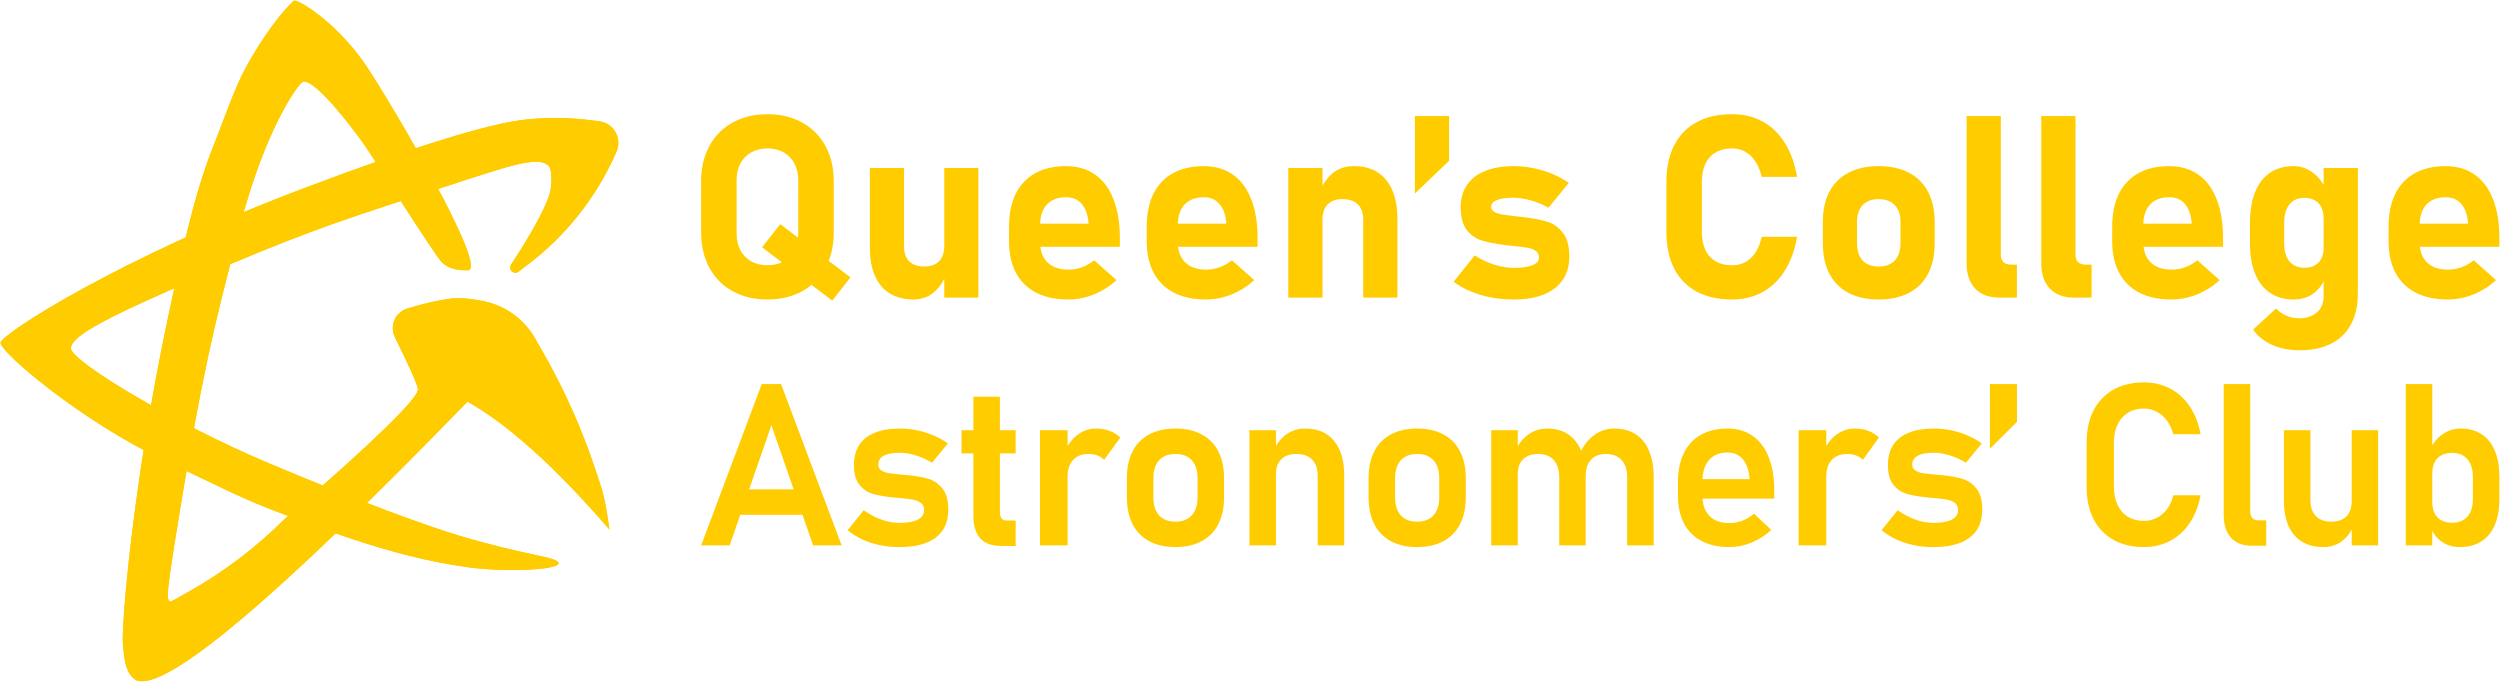
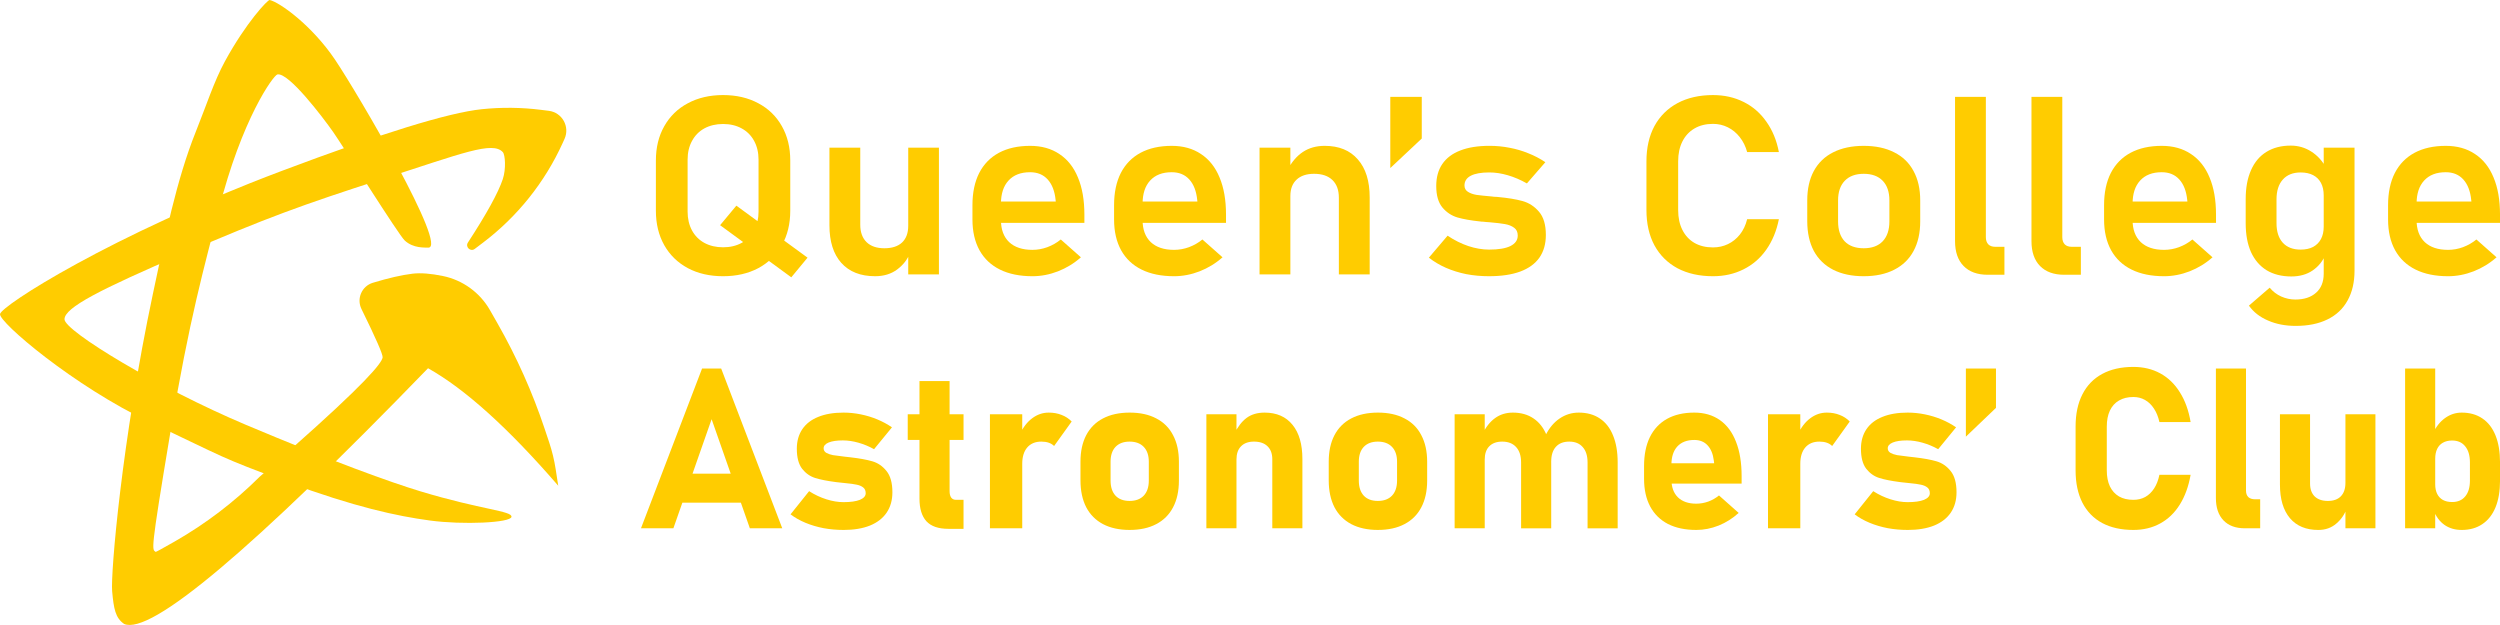
- <svg xmlns="http://www.w3.org/2000/svg" width="2200" height="600" version="1.1" viewBox="0 0 2200 600">
-   <g>
-     <g fill="#fc0">
-       <g transform="matrix(.99334 0 0 .99334 -28.978 -21.211)">
-         <g fill="#fc0">
-           <path d="m149.62 623.87c-8.49-5.84-10.04-14.71-11.57-31.63s9.21-144.44 39.43-287.04c11.33-53.47 22.87-110.09 41.26-155.84 10.42-25.93 17.79-49.04 28.25-68.22 20.32-37.24 41.46-59.69 43.32-59.27 9.68 2.21 40.89 24.51 63.23 57.69 22.33 33.18 110.11 182.68 89.79 181.24-2.96-0.21-14.11 0.87-22.49-6.84-6.06-5.59-59.61-91.09-69.1-104.6-10.46-14.88-43.03-57.6-53.92-55.69-3.88 0.68-34.56 42.99-56.76 130.86-13.88 54.98-28.03 102.69-47.19 217.18s-17.29 109.84-13.77 112.67c0.22 0.17 6.35-3.17 18.39-10.04 29.99-17.12 57.6-38.12 82.1-62.46-0.44 0.43 9.64-8.44 30.22-26.61 70.79-62.49 87.83-82.8 88.64-88.54 0.38-2.71-6.44-18.28-20.45-46.72-4.93-10.01 0.29-22.05 10.97-25.3 15.06-4.57 27.82-7.5 38.27-8.76 7.9-0.95 17.76-0.2 29.58 2.25 19.16 3.97 35.7 15.98 45.4 32.98 7.02 12.29 2.78 4.86 7.29 12.76 18.5 32.4 33.78 66.53 45.61 101.91 1.7 5.1-0.13-0.39 4.28 12.81 2.82 8.44 4.92 17.11 6.28 25.91 0.33 2.13 1.15 7.45 2.47 15.95-24.07-27.79-46.59-51.13-67.56-70.02-20.97-18.9-40.39-33.34-58.26-43.34-170.39 175.64-268.29 257.88-293.71 246.71" fill="#fc0" />
-         </g>
-         <path d="m515.62 194.61c3.23-9.67 2.32-23.44 0-25.96-9.94-10.8-38.77 0.96-116.39 25.96-77.61 25-111.78 37.35-192.16 71.9-80.37 34.55-115.13 52.12-115.06 63.43 0.06 11.31 91.05 66.32 175.31 101.8s139.77 55.44 168.68 64.16c59.41 17.93 88.55 18.8 87.98 24.59s-46.88 7.88-78.83 3.57c-31.95-4.32-72.18-12.85-138.34-37.26-66.16-24.4-58.46-22.75-132.03-57.51-73.56-34.77-146.2-96.51-145.09-104.41 1.1-7.9 106.6-75.83 272.32-138.14 96.57-36.31 160.94-56.14 193.11-59.5 19.18-2 38.52-1.79 57.66 0.63 6.66 0.84 0.09 0.01 7.31 0.92 12.9 1.63 20.52 15.29 15.14 27.13-5.62 12.35 0.74-1.63-1.78 3.92-17.27 37.97-43.75 71.02-77.02 96.16-5.78 4.37 3.77-2.84-7.96 6.02-4.09 3.09-9.39-1.85-6.59-6.15 18.13-27.77 29.38-48.19 33.74-61.26z" />
-         <path d="m149.62 623.87c-8.49-5.84-10.04-14.71-11.57-31.63s9.21-144.44 39.43-287.04c11.33-53.47 22.87-110.09 41.26-155.84 10.42-25.93 17.79-49.04 28.25-68.22 20.32-37.24 41.46-59.69 43.32-59.27 9.68 2.21 40.89 24.51 63.23 57.69 22.33 33.18 110.11 182.68 89.79 181.24-2.96-0.21-14.11 0.87-22.49-6.84-6.06-5.59-59.61-91.09-69.1-104.6-10.46-14.88-43.03-57.6-53.92-55.69-3.88 0.68-34.56 42.99-56.76 130.86-13.88 54.98-28.03 102.69-47.19 217.18s-17.29 109.84-13.77 112.67c0.22 0.17 6.35-3.17 18.39-10.04 29.99-17.12 57.6-38.12 82.1-62.46-0.44 0.43 9.64-8.44 30.22-26.61 70.79-62.49 87.83-82.8 88.64-88.54 0.38-2.71-6.44-18.28-20.45-46.72-4.93-10.01 0.29-22.05 10.97-25.3 15.06-4.57 27.82-7.5 38.27-8.76 7.9-0.95 17.76-0.2 29.58 2.25 19.16 3.97 35.7 15.98 45.4 32.98 7.02 12.29 2.78 4.86 7.29 12.76 18.5 32.4 33.78 66.53 45.61 101.91 1.7 5.1-0.13-0.39 4.28 12.81 2.82 8.44 4.92 17.11 6.28 25.91 0.33 2.13 1.15 7.45 2.47 15.95-24.07-27.79-46.59-51.13-67.56-70.02-20.97-18.9-40.39-33.34-58.26-43.34-170.39 175.64-268.29 257.88-293.71 246.71" />
-         <path d="m515.62 194.61c3.23-9.67 2.32-23.44 0-25.96-9.94-10.8-38.77 0.96-116.39 25.96-77.61 25-111.78 37.35-192.16 71.9-80.37 34.55-115.13 52.12-115.06 63.43 0.06 11.31 91.05 66.32 175.31 101.8s139.77 55.44 168.68 64.16c59.41 17.93 88.55 18.8 87.98 24.59s-46.88 7.88-78.83 3.57c-31.95-4.32-72.18-12.85-138.34-37.26-66.16-24.4-58.46-22.75-132.03-57.51-73.56-34.77-146.2-96.51-145.09-104.41 1.1-7.9 106.6-75.83 272.32-138.14 96.57-36.31 160.94-56.14 193.11-59.5 19.18-2 38.52-1.79 57.66 0.63 6.66 0.84 0.09 0.01 7.31 0.92 12.9 1.63 20.52 15.29 15.14 27.13-5.62 12.35 0.74-1.63-1.78 3.92-17.27 37.97-43.75 71.02-77.02 96.16-5.78 4.37 3.77-2.84-7.96 6.02-4.09 3.09-9.39-1.85-6.59-6.15 18.13-27.77 29.38-48.19 33.74-61.26z" />
-       </g>
-       <g transform="translate(16.512)" stroke-opacity="0">
-         <g aria-label="Queen’s College">
-           <path d="m654.11 217.61 16.04-20.325 61.743 46.802-16.04 20.435zm4.724 45.923q-17.358 0-30.652-7.251-13.184-7.361-20.435-20.654-7.251-13.403-7.251-30.981v-45.264q0-17.578 7.251-30.872 7.251-13.403 20.435-20.654 13.293-7.361 30.652-7.361t30.542 7.361q13.293 7.251 20.544 20.654 7.251 13.293 7.251 30.872v45.264q0 17.578-7.251 30.981-7.251 13.293-20.544 20.654-13.184 7.251-30.542 7.251zm0-30.103q8.13 0 14.282-3.406 6.152-3.516 9.448-9.888 3.406-6.372 3.406-14.722v-46.802q0-8.35-3.406-14.722-3.296-6.372-9.448-9.778-6.152-3.516-14.282-3.516-8.13 0-14.282 3.516-6.152 3.406-9.558 9.778-3.296 6.372-3.296 14.722v46.802q0 8.35 3.296 14.722 3.406 6.372 9.558 9.888 6.152 3.406 14.282 3.406z" />
-           <path d="m814.45 147.85h29.993v114.04h-29.993zm-35.376 69.324q0 8.24 4.614 12.854 4.724 4.504 13.184 4.504 8.46 0 12.964-4.614 4.614-4.724 4.614-13.403l1.538 24.939q-3.186 9.338-10.657 15.71-7.361 6.372-18.018 6.372-18.347 0-28.345-11.755-9.998-11.865-9.998-33.508v-70.422h30.103z" />
-           <path d="m923.6 263.54q-16.48 0-28.235-5.933-11.646-6.043-17.798-17.468-6.152-11.536-6.152-27.686v-12.854q0-16.919 5.823-28.894 5.933-11.975 17.139-18.237 11.316-6.262 27.246-6.262 14.941 0 25.598 7.471 10.657 7.471 16.15 21.753 5.603 14.172 5.603 34.277v7.471h-78.003v-20.325h50.537l-0.33-2.637q-1.208-9.888-6.262-15.271-4.944-5.383-13.293-5.383-10.876 0-16.919 6.482-5.933 6.482-5.933 18.347v14.502q0 11.646 6.482 18.018 6.592 6.372 18.347 6.372 6.043 0 11.975-2.087 5.933-2.197 10.767-6.152l19.666 17.468q-8.899 8.13-19.995 12.634-11.096 4.394-22.412 4.394z" />
-           <path d="m1044.8 263.54q-16.48 0-28.235-5.933-11.646-6.043-17.798-17.468-6.152-11.536-6.152-27.686v-12.854q0-16.919 5.823-28.894 5.933-11.975 17.139-18.237 11.316-6.262 27.246-6.262 14.942 0 25.598 7.471 10.657 7.471 16.15 21.753 5.603 14.172 5.603 34.277v7.471h-78.003v-20.325h50.537l-0.33-2.637q-1.208-9.888-6.262-15.271-4.944-5.383-13.294-5.383-10.876 0-16.919 6.482-5.933 6.482-5.933 18.347v14.502q0 11.646 6.482 18.018 6.592 6.372 18.347 6.372 6.043 0 11.975-2.087 5.933-2.197 10.767-6.152l19.666 17.468q-8.899 8.13-19.995 12.634-11.096 4.394-22.412 4.394z" />
-           <path d="m1117.2 147.85h30.103v114.04h-30.103zm65.918 44.934q0-8.35-4.834-12.964-4.724-4.614-13.513-4.614-8.35 0-12.964 4.724-4.504 4.614-4.504 13.074l-2.307-25.269q5.163-10.767 12.305-16.15 7.251-5.383 18.128-5.383 18.018 0 27.905 12.195 9.888 12.085 9.888 34.277v69.214h-30.103z" />
-           <path d="m1228.6 102.15h30.102v39.331l-30.102 28.784z" />
-           <path d="m1315.6 263.54q-10.217 0-19.885-1.758-9.668-1.868-18.127-5.383-8.46-3.516-14.941-8.46l18.567-23.181q8.24 5.273 17.248 8.13 9.009 2.856 17.139 2.856 10.547 0 16.37-2.307 5.823-2.417 5.823-6.592 0-3.845-2.527-5.823-2.527-1.978-6.482-2.747-3.955-0.879-11.096-1.538-1.978-0.22-4.065-0.439-1.978-0.22-4.065-0.439-0.439-0.11-0.989-0.11-0.439-0.11-0.879-0.11-12.744-1.648-20.434-4.065-7.691-2.417-13.074-9.229-5.273-6.921-5.273-19.995 0-11.426 5.493-19.556 5.493-8.13 15.93-12.305 10.437-4.285 25.269-4.285 8.679 0 17.248 1.758 8.679 1.758 16.589 5.054 7.91 3.296 14.612 7.91l-17.908 21.863q-7.471-4.175-15.601-6.482-8.13-2.307-15.601-2.307-9.119 0-14.172 2.087-5.054 2.087-5.054 5.823 0 2.856 2.637 4.504 2.747 1.538 6.702 2.307 4.065 0.659 11.755 1.538 0.989 0.11 1.978 0.22 0.989 0.11 1.978 0.22 0.439 0.11 0.989 0.11t0.989 0.11q13.294 1.538 21.643 3.955t14.172 9.668q5.933 7.251 5.933 21.313 0 11.865-5.713 20.325-5.713 8.46-16.699 12.964-10.986 4.394-26.477 4.394z" />
-           <path d="m1507.7 263.54q-18.237 0-31.201-6.921-12.964-7.031-19.775-20.325-6.812-13.403-6.812-32.3v-43.835q0-18.896 6.812-32.19 6.811-13.403 19.775-20.435 12.964-7.031 31.201-7.031 15.051 0 26.916 6.482 11.865 6.482 19.556 18.896 7.8 12.305 10.767 29.773h-31.201q-1.758-7.91-5.493-13.513-3.626-5.603-8.899-8.569-5.163-2.966-11.646-2.966-8.459 0-14.392 3.516-5.933 3.406-9.119 10.107-3.076 6.592-3.076 15.93v43.835q0 9.338 3.076 15.93 3.186 6.592 9.119 10.107 5.933 3.406 14.392 3.406 6.592 0 11.865-2.856 5.273-2.966 8.899-8.569t5.273-13.623h31.201q-3.076 17.468-10.876 29.883-7.69 12.305-19.556 18.787-11.755 6.482-26.807 6.482z" />
-           <path d="m1636.8 263.54q-15.6 0-26.697-5.823-10.986-5.823-16.809-16.919-5.713-11.206-5.713-26.916v-18.567q0-15.491 5.713-26.477 5.823-11.096 16.809-16.809 11.096-5.823 26.697-5.823 15.601 0 26.587 5.823 11.096 5.713 16.809 16.809 5.823 10.986 5.823 26.477v18.896q0 15.601-5.823 26.697-5.713 10.986-16.809 16.809-10.986 5.823-26.587 5.823zm-0.11-29.004q9.119 0 14.172-5.273 5.054-5.383 5.054-15.051v-18.896q0-9.558-5.054-14.832t-14.172-5.273q-9.009 0-14.062 5.273-4.944 5.273-4.944 14.832v18.896q0 9.668 4.944 15.051 4.944 5.273 14.062 5.273z" />
-           <path d="m1744.2 224.21q0 4.175 2.307 6.482 2.417 2.197 6.811 2.197h5.054v29.004h-15.381q-13.733 0-21.314-7.91-7.581-7.91-7.581-22.302v-129.53h30.103z" />
-           <path d="m1809.9 224.21q0 4.175 2.307 6.482 2.417 2.197 6.811 2.197h5.054v29.004h-15.381q-13.733 0-21.314-7.91-7.581-7.91-7.581-22.302v-129.53h30.103z" />
-           <path d="m1894.4 263.54q-16.48 0-28.235-5.933-11.646-6.043-17.798-17.468-6.152-11.536-6.152-27.686v-12.854q0-16.919 5.823-28.894 5.933-11.975 17.139-18.237 11.316-6.262 27.246-6.262 14.941 0 25.598 7.471 10.657 7.471 16.15 21.753 5.603 14.172 5.603 34.277v7.471h-78.003v-20.325h50.537l-0.33-2.637q-1.208-9.888-6.262-15.271-4.944-5.383-13.293-5.383-10.876 0-16.919 6.482-5.933 6.482-5.933 18.347v14.502q0 11.646 6.482 18.018 6.592 6.372 18.347 6.372 6.043 0 11.975-2.087 5.933-2.197 10.767-6.152l19.666 17.468q-8.899 8.13-19.995 12.634-11.096 4.394-22.412 4.394z" />
-           <path d="m2007.2 308.25q-13.623 0-24.39-4.834-10.657-4.724-16.589-13.403l20.215-18.567q3.845 4.175 9.229 6.372 5.383 2.307 11.206 2.307 9.448 0 15.381-5.164 6.042-5.164 6.042-14.282v-112.83h30.103v110.63q0 15.71-6.043 26.916-5.933 11.206-17.468 17.029-11.426 5.823-27.686 5.823zm-5.383-44.714q-12.085 0-20.764-5.823-8.569-5.823-13.074-16.809-4.504-11.096-4.504-26.697v-18.237q0-15.71 4.504-26.916 4.504-11.206 13.074-17.029 8.679-5.823 20.764-5.823 9.119 0 16.589 5.493 7.581 5.383 12.195 15.381l-2.307 25.269q0-5.823-1.978-9.888t-5.823-6.152q-3.735-2.197-9.119-2.197-8.46 0-13.184 5.823-4.614 5.713-4.614 16.15v18.127q0 10.217 4.614 15.82 4.724 5.603 13.184 5.603 5.383 0 9.119-2.087 3.845-2.087 5.823-6.043t1.978-9.558l1.538 26.038q-3.516 9.338-10.767 14.502-7.251 5.054-17.248 5.054z" />
-           <path d="m2137.6 263.54q-16.48 0-28.235-5.933-11.646-6.043-17.798-17.468-6.152-11.536-6.152-27.686v-12.854q0-16.919 5.823-28.894 5.933-11.975 17.139-18.237 11.316-6.262 27.246-6.262 14.941 0 25.598 7.471 10.657 7.471 16.15 21.753 5.603 14.172 5.603 34.277v7.471h-78.003v-20.325h50.537l-0.33-2.637q-1.208-9.888-6.262-15.271-4.944-5.383-13.293-5.383-10.876 0-16.919 6.482-5.933 6.482-5.933 18.347v14.502q0 11.646 6.482 18.018 6.592 6.372 18.347 6.372 6.043 0 11.975-2.087 5.933-2.197 10.767-6.152l19.666 17.468q-8.899 8.13-19.995 12.634-11.096 4.394-22.412 4.394z" />
-         </g>
-         <g aria-label="Astronomers’ Club">
-           <path d="m653.82 337.96h16.992l53.32 141.99h-25.098l-36.719-105.76-36.719 105.76h-25.098zm-28.223 92.676h74.707v22.363h-74.707z" />
-           <path d="m775.02 481.42q-9.082 0-17.285-1.66-8.203-1.758-15.43-5.078-7.129-3.32-12.891-8.105l14.16-17.578q7.715 5.469 15.723 8.301 8.105 2.832 15.723 2.832 10.645 0 16.113-2.832 5.566-2.93 5.566-8.398 0-4.199-2.734-6.25-2.734-2.148-6.934-2.93-4.102-0.781-11.621-1.465-1.27-0.098-2.637-0.195-1.367-0.098-2.637-0.293-0.391 0-0.781 0-0.391-0.098-0.781-0.098-10.645-1.172-17.48-3.223-6.836-2.148-11.523-8.105-4.59-5.957-4.59-17.09 0-10.449 4.59-17.578 4.688-7.227 13.672-10.84 8.984-3.711 22.07-3.711 7.812 0 15.234 1.562 7.422 1.465 14.16 4.394 6.836 2.832 12.891 7.129l-13.965 16.992q-7.129-4.297-14.453-6.543-7.227-2.246-14.062-2.246-9.18 0-13.965 2.637-4.785 2.637-4.785 7.812 0 3.32 2.637 5.078 2.637 1.758 6.543 2.441 4.004 0.586 11.523 1.27 0.781 0.098 1.465 0.195 0.781 0 1.562 0.098 0.293 0 0.684 0 0.391 0 0.781 0.098 11.23 1.074 18.652 3.223 7.422 2.148 12.598 8.594 5.176 6.348 5.176 18.555 0 10.742-4.883 18.164-4.883 7.324-14.551 11.133-9.57 3.711-23.535 3.711z" />
-           <path d="m864.77 480.45q-12.793 0-18.75-6.738-5.957-6.836-5.957-20.117v-104.49h23.34v101.27q0 3.711 1.465 5.762 1.465 1.953 4.297 1.953h8.105v22.363zm-35.156-101.86h47.656v20.41h-47.656z" />
-           <path d="m898.66 378.59h24.316v101.37h-24.316zm56.445 26.074q-2.344-2.539-5.762-3.809-3.418-1.367-7.91-1.367-8.789 0-13.672 5.273-4.785 5.176-4.785 14.453l-2.051-22.949q4.394-9.082 11.426-14.062 7.129-5.078 15.625-5.078 6.641 0 12.012 2.051 5.371 1.953 9.375 5.859z" />
-           <path d="m1017.9 481.42q-13.476 0-23.144-5.176-9.57-5.176-14.648-15.039-4.981-9.961-4.981-23.926v-16.504q0-13.77 4.981-23.535 5.078-9.863 14.648-14.941 9.668-5.176 23.144-5.176 13.477 0 23.047 5.176 9.668 5.078 14.648 14.941 5.078 9.766 5.078 23.535v16.797q0 13.867-5.078 23.73-4.981 9.766-14.648 14.941-9.57 5.176-23.047 5.176zm0-22.363q9.277 0 14.356-5.566 5.078-5.664 5.078-15.918v-16.797q0-10.156-5.078-15.723-5.078-5.566-14.356-5.566-9.277 0-14.355 5.566-5.078 5.566-5.078 15.723v16.797q0 10.254 4.981 15.918 5.078 5.566 14.453 5.566z" />
-           <path d="m1083 378.59h23.34v101.37h-23.34zm60.059 39.941q0-9.082-4.883-14.062-4.883-4.981-13.867-4.981-8.594 0-13.281 4.688-4.688 4.59-4.688 13.086l-2.051-20.996q4.59-9.375 11.524-14.258 7.031-4.883 16.504-4.883 16.211 0 25.098 10.84 8.984 10.742 8.984 30.469v61.523h-23.34z" />
-           <path d="m1230.6 481.42q-13.477 0-23.145-5.176-9.57-5.176-14.648-15.039-4.981-9.961-4.981-23.926v-16.504q0-13.77 4.981-23.535 5.078-9.863 14.648-14.941 9.668-5.176 23.145-5.176 13.476 0 23.047 5.176 9.668 5.078 14.648 14.941 5.078 9.766 5.078 23.535v16.797q0 13.867-5.078 23.73-4.981 9.766-14.648 14.941-9.57 5.176-23.047 5.176zm0-22.363q9.277 0 14.355-5.566 5.078-5.664 5.078-15.918v-16.797q0-10.156-5.078-15.723-5.078-5.566-14.355-5.566-9.277 0-14.356 5.566-5.078 5.566-5.078 15.723v16.797q0 10.254 4.98 15.918 5.078 5.566 14.453 5.566z" />
-           <path d="m1415.4 420q0-9.863-4.883-15.137-4.883-5.371-13.867-5.371-8.496 0-13.184 5.176-4.59 5.078-4.59 14.551l-4.492-21.484q4.785-9.863 12.5-15.234 7.812-5.371 17.285-5.371 10.938 0 18.652 4.981 7.812 4.981 11.816 14.648 4.101 9.57 4.101 23.145v60.059h-23.34zm-119.63-41.406h23.34v101.37h-23.34zm59.863 41.406q0-9.863-4.883-15.137-4.785-5.371-13.672-5.371-8.594 0-13.281 4.688-4.688 4.59-4.688 13.086l-2.051-20.996q4.59-9.277 11.719-14.16 7.129-4.981 16.309-4.981 10.644 0 18.262 4.981t11.524 14.648q4.004 9.57 4.004 23.145v60.059h-23.242z" />
-           <path d="m1505.5 481.42q-14.355 0-24.512-5.273-10.156-5.273-15.527-15.43-5.371-10.254-5.371-24.707v-11.426q0-15.039 5.078-25.684 5.176-10.645 14.941-16.211 9.863-5.566 23.633-5.566 12.988 0 22.168 6.543 9.277 6.445 14.062 18.75 4.883 12.305 4.883 29.688v6.641h-68.848v-17.09h47.168l-0.098-1.074q-0.977-10.645-5.957-16.504-4.981-5.859-13.379-5.859-10.547 0-16.309 6.641-5.762 6.543-5.762 18.652v12.891q0 11.523 6.25 17.773 6.25 6.152 17.578 6.152 5.762 0 11.328-2.148 5.664-2.246 10.156-6.152l15.234 14.258q-7.715 7.227-17.383 11.23-9.57 3.906-19.336 3.906z" />
-           <path d="m1566.3 378.59h24.316v101.37h-24.316zm56.445 26.074q-2.344-2.539-5.762-3.809-3.418-1.367-7.91-1.367-8.789 0-13.672 5.273-4.785 5.176-4.785 14.453l-2.051-22.949q4.395-9.082 11.426-14.062 7.129-5.078 15.625-5.078 6.641 0 12.012 2.051 5.371 1.953 9.375 5.859z" />
-           <path d="m1684.9 481.42q-9.082 0-17.285-1.66-8.203-1.758-15.43-5.078-7.129-3.32-12.891-8.105l14.16-17.578q7.715 5.469 15.723 8.301 8.105 2.832 15.723 2.832 10.644 0 16.113-2.832 5.566-2.93 5.566-8.398 0-4.199-2.734-6.25-2.734-2.148-6.934-2.93-4.102-0.781-11.621-1.465-1.27-0.098-2.637-0.195-1.367-0.098-2.637-0.293-0.391 0-0.781 0-0.391-0.098-0.781-0.098-10.645-1.172-17.48-3.223-6.836-2.148-11.524-8.105-4.59-5.957-4.59-17.09 0-10.449 4.59-17.578 4.688-7.227 13.672-10.84 8.984-3.711 22.07-3.711 7.812 0 15.234 1.562 7.422 1.465 14.16 4.394 6.836 2.832 12.891 7.129l-13.965 16.992q-7.129-4.297-14.453-6.543-7.226-2.246-14.062-2.246-9.18 0-13.965 2.637-4.785 2.637-4.785 7.812 0 3.32 2.637 5.078 2.637 1.758 6.543 2.441 4.004 0.586 11.523 1.27 0.781 0.098 1.465 0.195 0.781 0 1.562 0.098 0.293 0 0.684 0t0.781 0.098q11.23 1.074 18.652 3.223 7.422 2.148 12.598 8.594 5.176 6.348 5.176 18.555 0 10.742-4.883 18.164-4.883 7.324-14.551 11.133-9.57 3.711-23.535 3.711z" />
-           <path d="m1734.6 337.96h23.828v33.301l-23.828 23.633z" />
-           <path d="m1870.1 481.42q-15.43 0-26.855-6.348-11.328-6.445-17.48-18.359-6.055-11.914-6.055-28.223v-38.965q0-16.309 6.055-28.223 6.152-11.914 17.48-18.359 11.426-6.445 26.855-6.445 12.793 0 23.145 5.469 10.449 5.469 17.285 15.82 6.934 10.254 9.473 24.316h-24.024q-1.758-6.836-5.566-11.914-3.809-5.176-9.082-7.91-5.176-2.734-11.23-2.734-8.105 0-14.062 3.711-5.859 3.613-9.082 10.352-3.223 6.738-3.223 15.918v38.965q0 9.18 3.223 15.918 3.223 6.738 9.082 10.352 5.957 3.613 14.062 3.613 6.152 0 11.328-2.637 5.273-2.637 9.082-7.715 3.809-5.078 5.469-12.207h24.024q-2.637 14.062-9.57 24.414-6.836 10.254-17.285 15.723-10.352 5.469-23.047 5.469z" />
-           <path d="m1963.7 450.17q0 3.711 1.855 5.762 1.855 1.953 5.273 1.953h6.934v22.363h-12.695q-11.719 0-18.262-7.031-6.445-7.031-6.445-19.824v-115.43h23.34z" />
-           <path d="m2053 378.59h23.242v101.37h-23.242zm-36.328 61.621q0 8.984 4.785 13.965 4.785 4.883 13.477 4.883t13.379-4.59q4.688-4.688 4.688-13.379l1.367 21.68q-2.93 7.91-9.766 13.281-6.836 5.371-16.699 5.371-16.504 0-25.586-10.645-8.984-10.645-8.984-30.078v-62.109h23.34z" />
-           <path d="m2148.4 481.42q-9.18 0-15.918-4.492-6.738-4.59-9.961-12.891l1.367-22.168q0 5.762 2.051 9.863 2.051 4.004 5.957 6.152 3.906 2.148 9.473 2.148 8.691 0 13.477-5.469 4.785-5.469 4.785-15.527v-19.043q0-10.254-4.785-15.82-4.785-5.664-13.477-5.664-5.566 0-9.473 2.148-3.906 2.051-5.957 6.152-2.051 4.102-2.051 9.863l-2.051-20.996q4.297-8.887 11.328-13.672 7.129-4.883 15.723-4.883 10.742 0 18.359 4.981 7.715 4.981 11.719 14.648 4.004 9.57 4.004 23.145v19.141q0 13.379-4.102 22.949-4.004 9.473-11.816 14.453-7.812 4.981-18.652 4.981zm-47.852-143.46h23.34v141.99h-23.34z" />
-         </g>
-       </g>
+ <svg xmlns="http://www.w3.org/2000/svg" width="400" height="100" version="1.1" viewBox="0 0 400 100">
+   <g transform="scale(.15625)" fill="#fc0" stroke-width="6.4">
+     <g transform="matrix(1.0596 0 0 1.0613 -31.445 -23.206)">
+       <path d="m149.62 623.87c-8.49-5.84-10.04-14.71-11.57-31.63s9.21-144.44 39.43-287.04c11.33-53.47 22.87-110.09 41.26-155.84 10.42-25.93 17.79-49.04 28.25-68.22 20.32-37.24 41.46-59.69 43.32-59.27 9.68 2.21 40.89 24.51 63.23 57.69 22.33 33.18 110.11 182.68 89.79 181.24-2.96-0.21-14.11 0.87-22.49-6.84-6.06-5.59-59.61-91.09-69.1-104.6-10.46-14.88-43.03-57.6-53.92-55.69-3.88 0.68-34.56 42.99-56.76 130.86-13.88 54.98-28.03 102.69-47.19 217.18s-17.29 109.84-13.77 112.67c0.22 0.17 6.35-3.17 18.39-10.04 29.99-17.12 57.6-38.12 82.1-62.46-0.44 0.43 9.64-8.44 30.22-26.61 70.79-62.49 87.83-82.8 88.64-88.54 0.38-2.71-6.44-18.28-20.45-46.72-4.93-10.01 0.29-22.05 10.97-25.3 15.06-4.57 27.82-7.5 38.27-8.76 7.9-0.95 17.76-0.2 29.58 2.25 19.16 3.97 35.7 15.98 45.4 32.98 7.02 12.29 2.78 4.86 7.29 12.76 18.5 32.4 33.78 66.53 45.61 101.91 1.7 5.1-0.13-0.39 4.28 12.81 2.82 8.44 4.92 17.11 6.28 25.91 0.33 2.13 1.15 7.45 2.47 15.95-24.07-27.79-46.59-51.13-67.56-70.02-20.97-18.9-40.39-33.34-58.26-43.34-170.39 175.64-268.29 257.88-293.71 246.71" fill="#fc0" />
    </g>
+     <path d="m514.89 183.34c3.422-10.263 2.458-24.878 0-27.553-10.532-11.463-41.079 1.019-123.32 27.553-82.233 26.534-118.44 39.641-203.61 76.311-85.157 36.67-121.99 55.317-121.91 67.321 0.064 12.004 96.473 70.388 185.75 108.05 89.279 37.657 148.1 58.841 178.73 68.096 62.949 19.03 93.824 19.953 93.22 26.099-0.604 6.145-49.672 8.363-83.525 3.789-33.853-4.585-76.479-13.638-146.58-39.546-70.101-25.897-61.942-24.146-139.89-61.038-77.941-36.903-154.91-102.43-153.73-110.82 1.165-8.385 112.95-80.482 288.54-146.61 102.32-38.537 170.53-59.584 204.61-63.15 20.322-2.123 40.814-1.9 61.094 0.669 7.057 0.892 0.095 0.011 7.745 0.976 13.668 1.73 21.742 16.228 16.042 28.794-5.955 13.108 0.784-1.73-1.886 4.16-18.299 40.299-46.356 75.377-81.608 102.06-6.124 4.638 3.995-3.014-8.434 6.389-4.334 3.28-9.949-1.964-6.982-6.527 19.21-29.474 31.13-51.146 35.75-65.018z" />
  </g>
+   <text x="96.839" y="45.585" fill="#000000" font-family="Bahnschrift" font-size="45px" font-weight="600" letter-spacing="0px" style="line-height:1.25" xml:space="preserve">
+     <tspan x="96.839" y="45.585" fill="#ffcc00" font-family="Bahnschrift" font-size="45px" font-weight="600" />
+   </text>
+   <g fill="#fc0" aria-label="Queen's College Astronomers' Club">
+     <g transform="translate(-.00284)">
+       <path d="m115.22 36.031 2.6-3.125 11.39 8.32-2.6 3.144zm0.475 8.164q-3.198 0-5.633-1.289-2.435-1.309-3.776-3.672-1.341-2.383-1.341-5.508v-8.047q0-3.125 1.341-5.488 1.341-2.383 3.776-3.672 2.435-1.309 5.633-1.309t5.633 1.309q2.435 1.289 3.776 3.672 1.341 2.363 1.341 5.488v8.047q0 3.125-1.341 5.508-1.341 2.363-3.776 3.672-2.435 1.289-5.633 1.289zm0-4.629q1.692 0 2.971-0.703 1.3-0.703 2.001-1.992 0.702-1.309 0.702-3.008v-8.32q0-1.699-0.702-2.988-0.702-1.309-2.001-2.012-1.279-0.703-2.971-0.703t-2.992 0.703q-1.279 0.703-1.981 2.012-0.702 1.289-0.702 2.988v8.32q0 1.699 0.702 3.008 0.702 1.289 1.981 1.992 1.3 0.703 2.992 0.703z" />
+       <path d="m145.32 23.628h4.911v20.273h-4.911zm-7.676 12.324q0 1.797 1.011 2.793 1.011 0.977 2.847 0.977 1.836 0 2.827-0.918 0.99-0.938 0.99-2.676l0.289 4.336q-0.619 1.582-2.063 2.656-1.444 1.074-3.528 1.074-3.487 0-5.406-2.129-1.898-2.129-1.898-6.016v-12.422h4.931z" />
+       <path d="m165.19 44.195q-3.033 0-5.179-1.055-2.146-1.055-3.281-3.086-1.135-2.051-1.135-4.941v-2.285q0-3.008 1.073-5.137 1.094-2.129 3.157-3.242 2.084-1.113 4.993-1.113 2.744 0 4.684 1.309 1.96 1.289 2.971 3.75 1.032 2.461 1.032 5.938v1.328h-14.547v-3.418h9.966l-0.021-0.215q-0.206-2.129-1.259-3.301-1.052-1.172-2.827-1.172-2.228 0-3.446 1.328-1.217 1.309-1.217 3.731v2.578q0 2.305 1.321 3.555 1.321 1.23 3.714 1.23 1.217 0 2.393-0.43 1.197-0.449 2.146-1.23l3.219 2.852q-1.63 1.445-3.673 2.246-2.022 0.781-4.085 0.781z" />
+       <path d="m187.85 44.195q-3.033 0-5.179-1.055-2.146-1.055-3.281-3.086-1.135-2.051-1.135-4.941v-2.285q0-3.008 1.073-5.137 1.094-2.129 3.157-3.242 2.084-1.113 4.993-1.113 2.744 0 4.684 1.309 1.96 1.289 2.971 3.75 1.032 2.461 1.032 5.938v1.328h-14.547v-3.418h9.966l-0.021-0.215q-0.206-2.129-1.259-3.301-1.052-1.172-2.827-1.172-2.228 0-3.446 1.328-1.217 1.309-1.217 3.731v2.578q0 2.305 1.321 3.555 1.321 1.23 3.714 1.23 1.217 0 2.393-0.43 1.197-0.449 2.146-1.23l3.219 2.852q-1.63 1.445-3.673 2.246-2.022 0.781-4.085 0.781z" />
+       <path d="m201.53 23.628h4.931v20.273h-4.931zm12.69 7.988q0-1.816-1.032-2.812-1.032-0.996-2.93-0.996-1.816 0-2.806 0.938-0.99 0.918-0.99 2.617l-0.433-4.199q0.97-1.875 2.435-2.852 1.486-0.977 3.487-0.977 3.425 0 5.303 2.168 1.898 2.148 1.898 6.094v12.305h-4.931z" />
+       <path d="m222.45 15.503h5.035v6.66l-5.035 4.727z" />
+       <path d="m238.26 44.195q-1.919 0-3.652-0.332-1.733-0.352-3.26-1.016-1.506-0.664-2.724-1.621l2.992-3.516q1.63 1.094 3.322 1.66 1.713 0.566 3.322 0.566 2.249 0 3.405-0.566 1.176-0.586 1.176-1.68 0-0.84-0.578-1.25-0.578-0.43-1.465-0.586-0.867-0.156-2.455-0.293-0.268-0.02-0.557-0.039-0.289-0.02-0.557-0.059-0.083 0-0.165 0-0.083-0.02-0.165-0.02-2.249-0.234-3.693-0.645-1.444-0.43-2.435-1.621-0.97-1.191-0.97-3.418 0-2.09 0.97-3.516 0.99-1.445 2.889-2.168 1.898-0.742 4.663-0.742 1.651 0 3.219 0.312 1.568 0.293 2.992 0.879 1.444 0.566 2.724 1.426l-2.951 3.398q-1.506-0.859-3.054-1.309-1.527-0.449-2.971-0.449-1.94 0-2.951 0.527-1.011 0.527-1.011 1.562 0 0.664 0.557 1.016 0.557 0.352 1.382 0.488 0.846 0.117 2.435 0.254 0.165 0.02 0.31 0.039 0.165 0 0.33 0.02 0.062 0 0.144 0 0.083 0 0.165 0.02 2.373 0.215 3.941 0.645 1.568 0.43 2.662 1.719 1.094 1.27 1.094 3.711 0 2.148-1.032 3.633-1.032 1.465-3.074 2.227-2.022 0.742-4.973 0.742z" />
+       <path d="m274.08 44.195q-3.26 0-5.674-1.27-2.393-1.289-3.693-3.672-1.279-2.383-1.279-5.644v-7.793q0-3.262 1.279-5.644 1.3-2.383 3.693-3.672 2.414-1.289 5.674-1.289 2.703 0 4.89 1.094 2.208 1.094 3.652 3.164 1.465 2.051 2.001 4.863h-5.076q-0.371-1.367-1.176-2.383-0.805-1.035-1.919-1.582-1.094-0.547-2.373-0.547-1.713 0-2.971 0.742-1.238 0.723-1.919 2.07-0.681 1.348-0.681 3.184v7.793q0 1.836 0.681 3.184 0.681 1.348 1.919 2.07 1.259 0.723 2.971 0.723 1.3 0 2.393-0.527 1.114-0.527 1.919-1.543 0.805-1.016 1.155-2.441h5.076q-0.557 2.812-2.022 4.883-1.444 2.051-3.652 3.144-2.187 1.094-4.87 1.094z" />
+       <path d="m298.2 44.195q-2.847 0-4.89-1.035-2.022-1.035-3.095-3.008-1.052-1.992-1.052-4.785v-3.301q0-2.754 1.052-4.707 1.073-1.973 3.095-2.988 2.043-1.035 4.89-1.035 2.847 0 4.87 1.035 2.043 1.016 3.095 2.988 1.073 1.953 1.073 4.707v3.359q0 2.773-1.073 4.746-1.052 1.953-3.095 2.988-2.022 1.035-4.87 1.035zm0-4.473q1.96 0 3.033-1.113 1.073-1.133 1.073-3.184v-3.359q0-2.031-1.073-3.144-1.073-1.113-3.033-1.113-1.96 0-3.033 1.113-1.073 1.113-1.073 3.144v3.359q0 2.051 1.052 3.184 1.073 1.113 3.054 1.113z" />
+       <path d="m317.74 37.945q0 0.742 0.392 1.152 0.392 0.391 1.114 0.391h1.465v4.473h-2.682q-2.476 0-3.858-1.406-1.362-1.406-1.362-3.965v-23.086h4.931z" />
+       <path d="m329.97 37.945q0 0.742 0.392 1.152 0.392 0.391 1.114 0.391h1.465v4.473h-2.682q-2.476 0-3.858-1.406-1.362-1.406-1.362-3.965v-23.086h4.931z" />
+       <path d="m346.25 44.195q-3.033 0-5.179-1.055-2.146-1.055-3.281-3.086-1.135-2.051-1.135-4.941v-2.285q0-3.008 1.073-5.137 1.094-2.129 3.157-3.242 2.084-1.113 4.993-1.113 2.744 0 4.684 1.309 1.96 1.289 2.971 3.75 1.032 2.461 1.032 5.938v1.328h-14.547v-3.418h9.966l-0.021-0.215q-0.206-2.129-1.259-3.301-1.052-1.172-2.827-1.172-2.228 0-3.446 1.328-1.217 1.309-1.217 3.731v2.578q0 2.305 1.321 3.555 1.321 1.23 3.714 1.23 1.217 0 2.393-0.43 1.197-0.449 2.146-1.23l3.219 2.852q-1.63 1.445-3.673 2.246-2.022 0.781-4.085 0.781z" />
+       <path d="m367.32 52.144q-2.476 0-4.436-0.859-1.96-0.84-3.054-2.383l3.322-2.871q0.763 0.918 1.836 1.406 1.094 0.488 2.27 0.488 2.105 0 3.322-1.094 1.217-1.074 1.217-3.047v-20.156h4.931v19.668q0 2.793-1.114 4.785-1.094 1.992-3.219 3.027-2.105 1.035-5.076 1.035zm-0.702-7.91q-2.311 0-3.962-0.996-1.63-1.016-2.497-2.91-0.846-1.914-0.846-4.609v-3.867q0-2.695 0.846-4.609 0.846-1.934 2.455-2.93 1.63-1.016 3.9-1.016 1.816 0 3.301 0.957 1.506 0.957 2.414 2.695l-0.433 4.316q0-1.172-0.433-1.992-0.433-0.82-1.259-1.25-0.825-0.43-2.001-0.43-1.836 0-2.847 1.133-1.011 1.133-1.011 3.164v3.828q0 2.012 1.011 3.125 1.011 1.094 2.847 1.094 1.176 0 2.001-0.43 0.825-0.449 1.259-1.27 0.433-0.82 0.433-1.973l0.289 4.453q-0.64 1.582-2.063 2.559-1.403 0.957-3.405 0.957z" />
+       <path d="m391.69 44.195q-3.033 0-5.179-1.055-2.146-1.055-3.281-3.086-1.135-2.051-1.135-4.941v-2.285q0-3.008 1.073-5.137 1.094-2.129 3.157-3.242 2.084-1.113 4.993-1.113 2.744 0 4.684 1.309 1.96 1.289 2.971 3.75 1.032 2.461 1.032 5.938v1.328h-14.547v-3.418h9.966l-0.021-0.215q-0.206-2.129-1.259-3.301-1.052-1.172-2.827-1.172-2.228 0-3.446 1.328-1.217 1.309-1.217 3.731v2.578q0 2.305 1.321 3.555 1.321 1.23 3.714 1.23 1.217 0 2.393-0.43 1.197-0.449 2.146-1.23l3.219 2.852q-1.63 1.445-3.673 2.246-2.022 0.781-4.085 0.781z" />
+     </g>
+     <path d="m112.33 58.967h3.059l9.773 25.559h-5.186l-6.117-17.455-6.117 17.455h-5.186zm-5.08 16.822h13.447v4.641h-13.447z" />
+     <path d="m134.96 84.79q-1.635 0-3.182-0.281-1.547-0.299-2.9-0.861-1.353-0.562-2.391-1.353l2.971-3.709q1.318 0.844 2.76 1.301 1.441 0.457 2.742 0.457 1.688 0 2.619-0.369 0.932-0.387 0.932-1.055 0-0.615-0.404-0.932-0.404-0.316-1.037-0.439-0.633-0.141-1.775-0.246-0.316-0.035-0.65-0.07-0.316-0.035-0.65-0.07-0.07-0.018-0.158-0.018-0.07-0.018-0.141-0.018-2.039-0.264-3.269-0.65-1.23-0.387-2.092-1.477-0.844-1.107-0.844-3.199 0-1.828 0.879-3.129 0.879-1.301 2.549-1.969 1.67-0.686 4.043-0.686 1.389 0 2.76 0.281 1.389 0.281 2.654 0.809 1.266 0.527 2.338 1.266l-2.865 3.498q-1.195-0.668-2.496-1.037-1.301-0.369-2.496-0.369-1.459 0-2.268 0.334-0.809 0.334-0.809 0.932 0 0.457 0.422 0.721 0.439 0.246 1.072 0.369 0.65 0.105 1.881 0.246 0.158 0.018 0.316 0.035 0.158 0.018 0.316 0.035 0.07 0.018 0.158 0.018t0.158 0.018q2.127 0.246 3.463 0.633t2.268 1.547q0.949 1.16 0.949 3.41 0 1.898-0.914 3.252-0.914 1.353-2.672 2.074-1.758 0.703-4.236 0.703z" />
+     <path d="m151.74 84.614q-2.391 0-3.516-1.213-1.107-1.23-1.107-3.621v-18.809h4.816v17.613q0 0.668 0.264 1.037 0.264 0.352 0.773 0.352h1.195v4.641zm-6.504-18.334h8.93v4.113h-8.93z" />
+     <path d="m158.39 66.28h5.168v18.246h-5.168zm10.266 5.08q-0.352-0.352-0.861-0.527-0.51-0.176-1.178-0.176-1.459 0-2.268 0.949-0.791 0.932-0.791 2.602l-0.369-4.746q0.756-1.635 1.951-2.531 1.213-0.914 2.654-0.914 1.143 0 2.057 0.369 0.932 0.352 1.617 1.055z" />
+     <path d="m180.75 84.79q-2.496 0-4.271-0.932-1.758-0.932-2.689-2.707-0.914-1.793-0.914-4.307v-2.971q0-2.478 0.914-4.236 0.932-1.775 2.689-2.689 1.775-0.932 4.271-0.932t4.254 0.932q1.775 0.914 2.689 2.689 0.932 1.758 0.932 4.236v3.023q0 2.496-0.932 4.271-0.914 1.758-2.689 2.689-1.758 0.932-4.254 0.932zm-0.018-4.641q1.459 0 2.268-0.844 0.809-0.861 0.809-2.408v-3.023q0-1.529-0.809-2.373t-2.268-0.844q-1.441 0-2.25 0.844-0.791 0.844-0.791 2.373v3.023q0 1.547 0.791 2.408 0.791 0.844 2.25 0.844z" />
+     <path d="m193.02 66.28h4.816v18.246h-4.816zm10.547 7.189q0-1.336-0.773-2.074-0.756-0.738-2.162-0.738-1.336 0-2.074 0.756-0.721 0.738-0.721 2.092l-0.369-4.043q0.826-1.723 1.969-2.584 1.16-0.861 2.9-0.861 2.883 0 4.465 1.951 1.582 1.934 1.582 5.484v11.074h-4.816z" />
+     <path d="m220.47 84.79q-2.496 0-4.271-0.932-1.758-0.932-2.689-2.707-0.914-1.793-0.914-4.307v-2.971q0-2.478 0.914-4.236 0.932-1.775 2.689-2.689 1.775-0.932 4.271-0.932 2.496 0 4.254 0.932 1.775 0.914 2.689 2.689 0.932 1.758 0.932 4.236v3.023q0 2.496-0.932 4.271-0.914 1.758-2.689 2.689-1.758 0.932-4.254 0.932zm-0.018-4.641q1.459 0 2.268-0.844 0.809-0.861 0.809-2.408v-3.023q0-1.529-0.809-2.373-0.809-0.844-2.268-0.844-1.441 0-2.25 0.844-0.791 0.844-0.791 2.373v3.023q0 1.547 0.791 2.408 0.791 0.844 2.25 0.844z" />
+     <path d="m254.01 73.997q0-1.6-0.773-2.461-0.756-0.879-2.162-0.879-1.389 0-2.144 0.844-0.738 0.826-0.738 2.356l-0.896-4.219q0.861-1.74 2.232-2.672 1.389-0.949 3.076-0.949 1.969 0 3.357 0.932 1.406 0.932 2.127 2.725 0.738 1.793 0.738 4.307v10.547h-4.816zm-21.27-7.717h4.816v18.246h-4.816zm10.635 7.717q0-1.6-0.791-2.461-0.791-0.879-2.232-0.879-1.336 0-2.074 0.756-0.721 0.738-0.721 2.092l-0.369-4.043q0.809-1.688 2.022-2.566 1.213-0.879 2.848-0.879 1.934 0 3.305 0.932 1.389 0.932 2.109 2.725 0.721 1.793 0.721 4.307v10.547h-4.816z" />
+     <path d="m271.4 84.79q-2.637 0-4.518-0.949-1.863-0.967-2.848-2.795-0.984-1.846-0.984-4.43v-2.057q0-2.707 0.932-4.623 0.949-1.916 2.742-2.918 1.81-1.002 4.359-1.002 2.391 0 4.096 1.195 1.705 1.195 2.584 3.481 0.896 2.268 0.896 5.484v1.195h-12.48v-3.252h8.086l-0.053-0.422q-0.193-1.582-1.002-2.443-0.791-0.861-2.127-0.861-1.74 0-2.707 1.037-0.949 1.037-0.949 2.936v2.32q0 1.863 1.037 2.883 1.055 1.02 2.936 1.02 0.967 0 1.916-0.334 0.949-0.352 1.723-0.984l3.147 2.795q-1.424 1.301-3.199 2.022-1.775 0.703-3.586 0.703z" />
+     <path d="m282.88 66.28h5.168v18.246h-5.168zm10.266 5.08q-0.352-0.352-0.861-0.527-0.51-0.176-1.178-0.176-1.459 0-2.268 0.949-0.791 0.932-0.791 2.602l-0.369-4.746q0.756-1.635 1.951-2.531 1.213-0.914 2.654-0.914 1.143 0 2.057 0.369 0.932 0.352 1.617 1.055z" />
+     <path d="m305.22 84.79q-1.635 0-3.182-0.281-1.547-0.299-2.9-0.861-1.353-0.562-2.391-1.353l2.971-3.709q1.318 0.844 2.76 1.301 1.441 0.457 2.742 0.457 1.688 0 2.619-0.369 0.932-0.387 0.932-1.055 0-0.615-0.404-0.932-0.404-0.316-1.037-0.439-0.633-0.141-1.775-0.246-0.316-0.035-0.65-0.07-0.316-0.035-0.65-0.07-0.07-0.018-0.158-0.018-0.07-0.018-0.141-0.018-2.039-0.264-3.269-0.65-1.23-0.387-2.092-1.477-0.844-1.107-0.844-3.199 0-1.828 0.879-3.129 0.879-1.301 2.549-1.969 1.67-0.686 4.043-0.686 1.389 0 2.76 0.281 1.389 0.281 2.654 0.809 1.266 0.527 2.338 1.266l-2.865 3.498q-1.195-0.668-2.496-1.037-1.301-0.369-2.496-0.369-1.459 0-2.268 0.334-0.809 0.334-0.809 0.932 0 0.457 0.422 0.721 0.439 0.246 1.072 0.369 0.65 0.105 1.881 0.246 0.158 0.018 0.316 0.035t0.316 0.035q0.07 0.018 0.158 0.018 0.088 0 0.158 0.018 2.127 0.246 3.463 0.633 1.336 0.387 2.268 1.547 0.949 1.16 0.949 3.41 0 1.898-0.914 3.252-0.914 1.353-2.672 2.074-1.758 0.703-4.236 0.703z" />
+     <path d="m314.54 58.967h4.816v6.293l-4.816 4.606z" />
+     <path d="m341.34 84.79q-2.918 0-4.992-1.107-2.074-1.125-3.164-3.252-1.09-2.144-1.09-5.168v-7.014q0-3.023 1.09-5.15 1.09-2.144 3.164-3.269 2.074-1.125 4.992-1.125 2.408 0 4.307 1.037 1.898 1.037 3.129 3.023 1.248 1.969 1.723 4.764h-4.992q-0.281-1.266-0.879-2.162-0.58-0.896-1.424-1.371-0.826-0.475-1.863-0.475-1.353 0-2.303 0.562-0.949 0.545-1.459 1.617-0.492 1.055-0.492 2.549v7.014q0 1.494 0.492 2.549 0.51 1.055 1.459 1.617 0.949 0.545 2.303 0.545 1.055 0 1.898-0.457 0.844-0.475 1.424-1.371 0.58-0.896 0.844-2.18h4.992q-0.492 2.795-1.74 4.781-1.23 1.969-3.129 3.006-1.881 1.037-4.289 1.037z" />
+     <path d="m359.36 78.497q0 0.668 0.369 1.037 0.387 0.352 1.09 0.352h0.809v4.641h-2.461q-2.197 0-3.41-1.266-1.213-1.266-1.213-3.568v-20.725h4.816z" />
+     <path d="m375.27 66.28h4.799v18.246h-4.799zm-5.66 11.092q0 1.318 0.738 2.057 0.756 0.721 2.109 0.721 1.353 0 2.074-0.738 0.738-0.756 0.738-2.144l0.246 3.99q-0.51 1.494-1.705 2.514-1.178 1.02-2.883 1.02-2.936 0-4.535-1.881-1.6-1.898-1.6-5.361v-11.268h4.816z" />
+     <path d="m393.87 84.79q-1.6 0-2.76-0.809-1.16-0.826-1.723-2.32l0.246-4.166q0 0.896 0.316 1.529 0.316 0.633 0.914 0.967 0.615 0.334 1.477 0.334 1.353 0 2.092-0.896 0.756-0.896 0.756-2.531v-2.9q0-1.67-0.756-2.584-0.738-0.932-2.092-0.932-0.861 0-1.477 0.352-0.598 0.334-0.914 0.984-0.316 0.65-0.316 1.582l-0.369-4.043q0.738-1.6 1.934-2.461 1.213-0.879 2.672-0.879 1.934 0 3.305 0.932 1.389 0.932 2.109 2.725 0.721 1.793 0.721 4.307v2.918q0 2.496-0.721 4.271-0.721 1.758-2.109 2.689-1.371 0.932-3.305 0.932zm-9.053-25.822h4.816v25.559h-4.816z" />
+   </g>
+   <text fill="black" font-family="sans-serif" font-size="40px" style="line-height:1.25;shape-inside:url(#rect521329);white-space:pre" xml:space="preserve" />
</svg>
